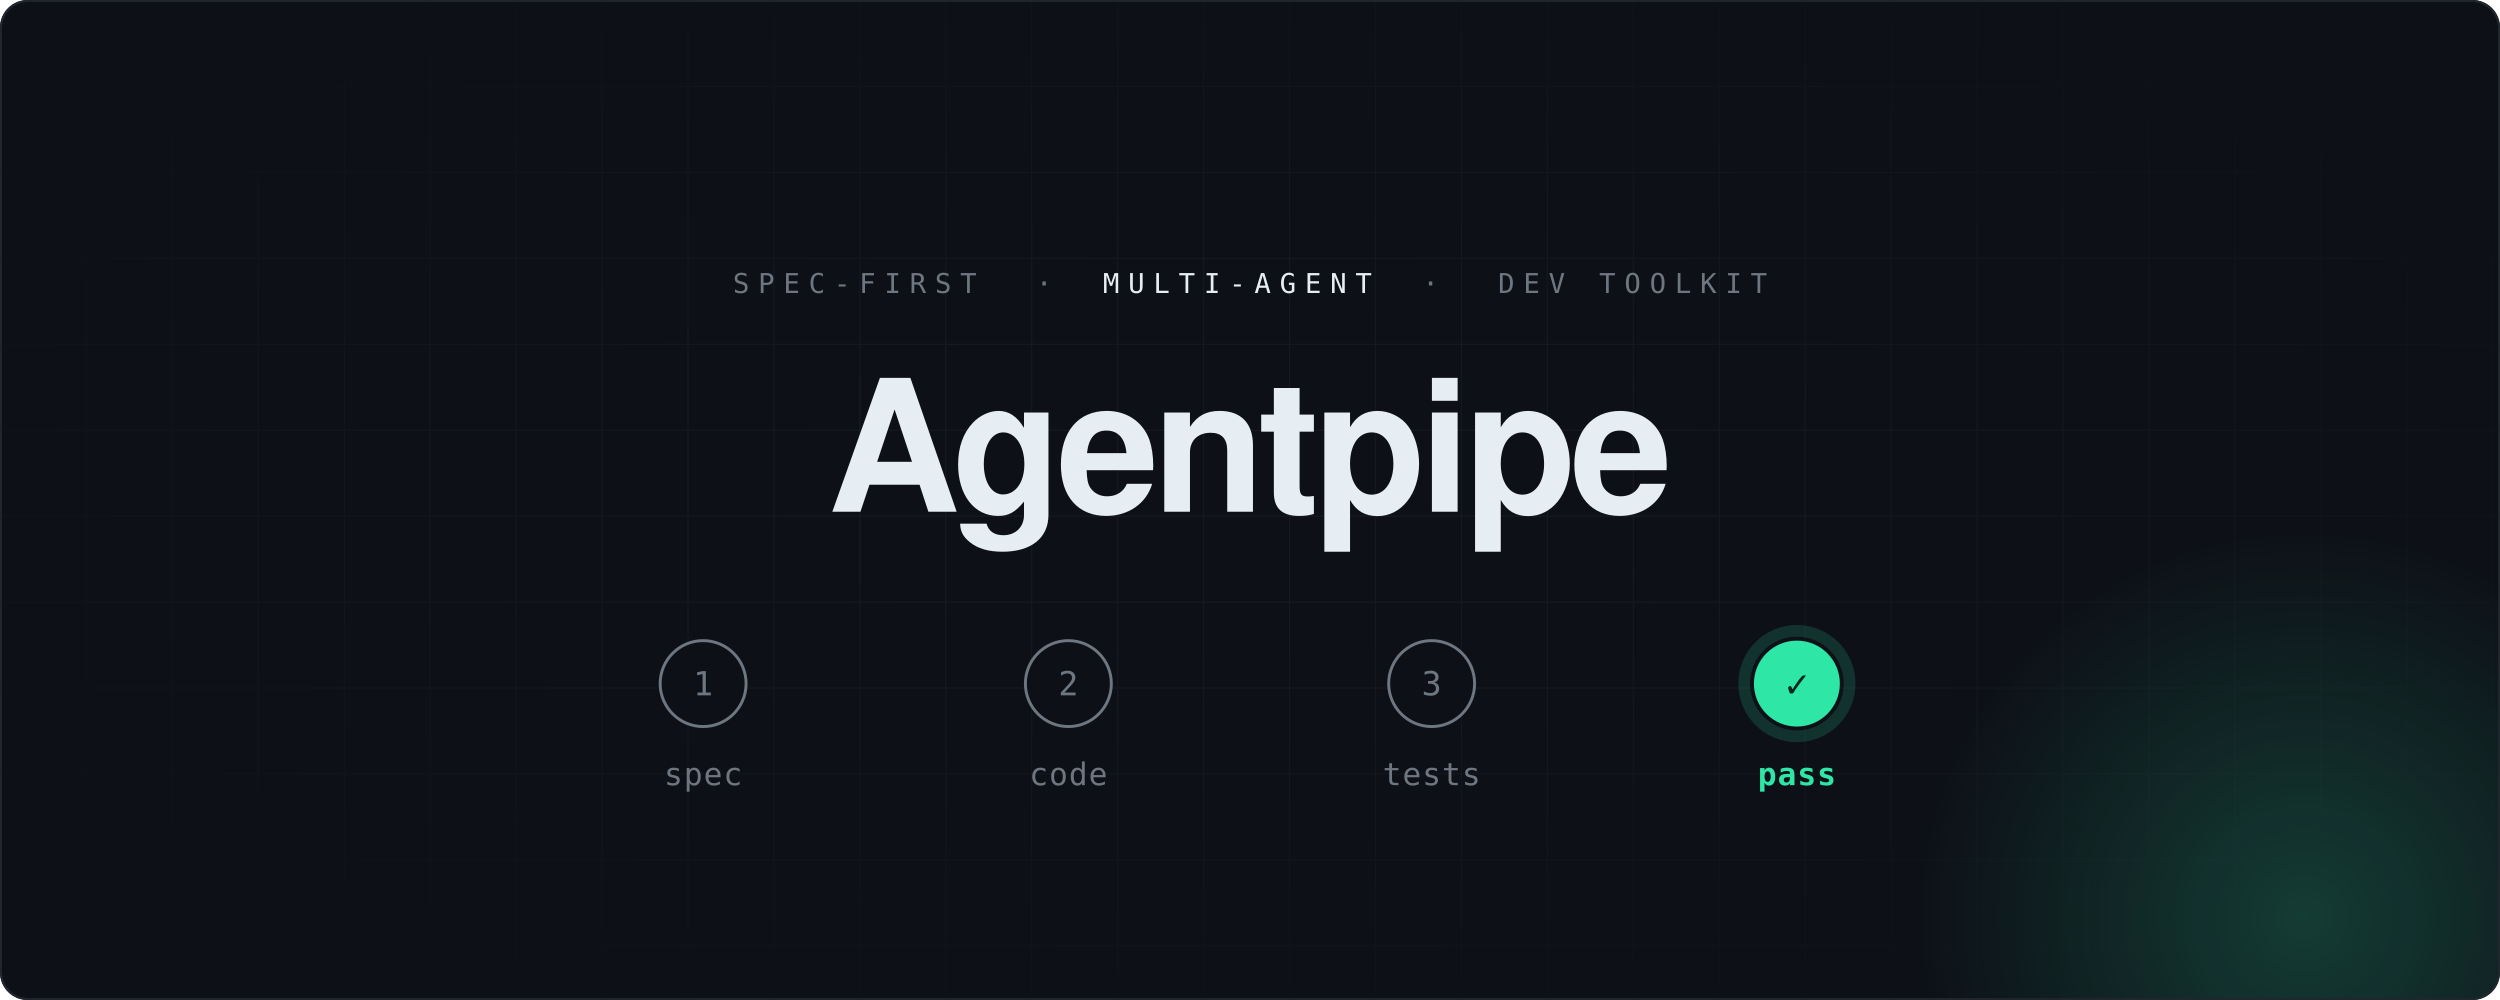
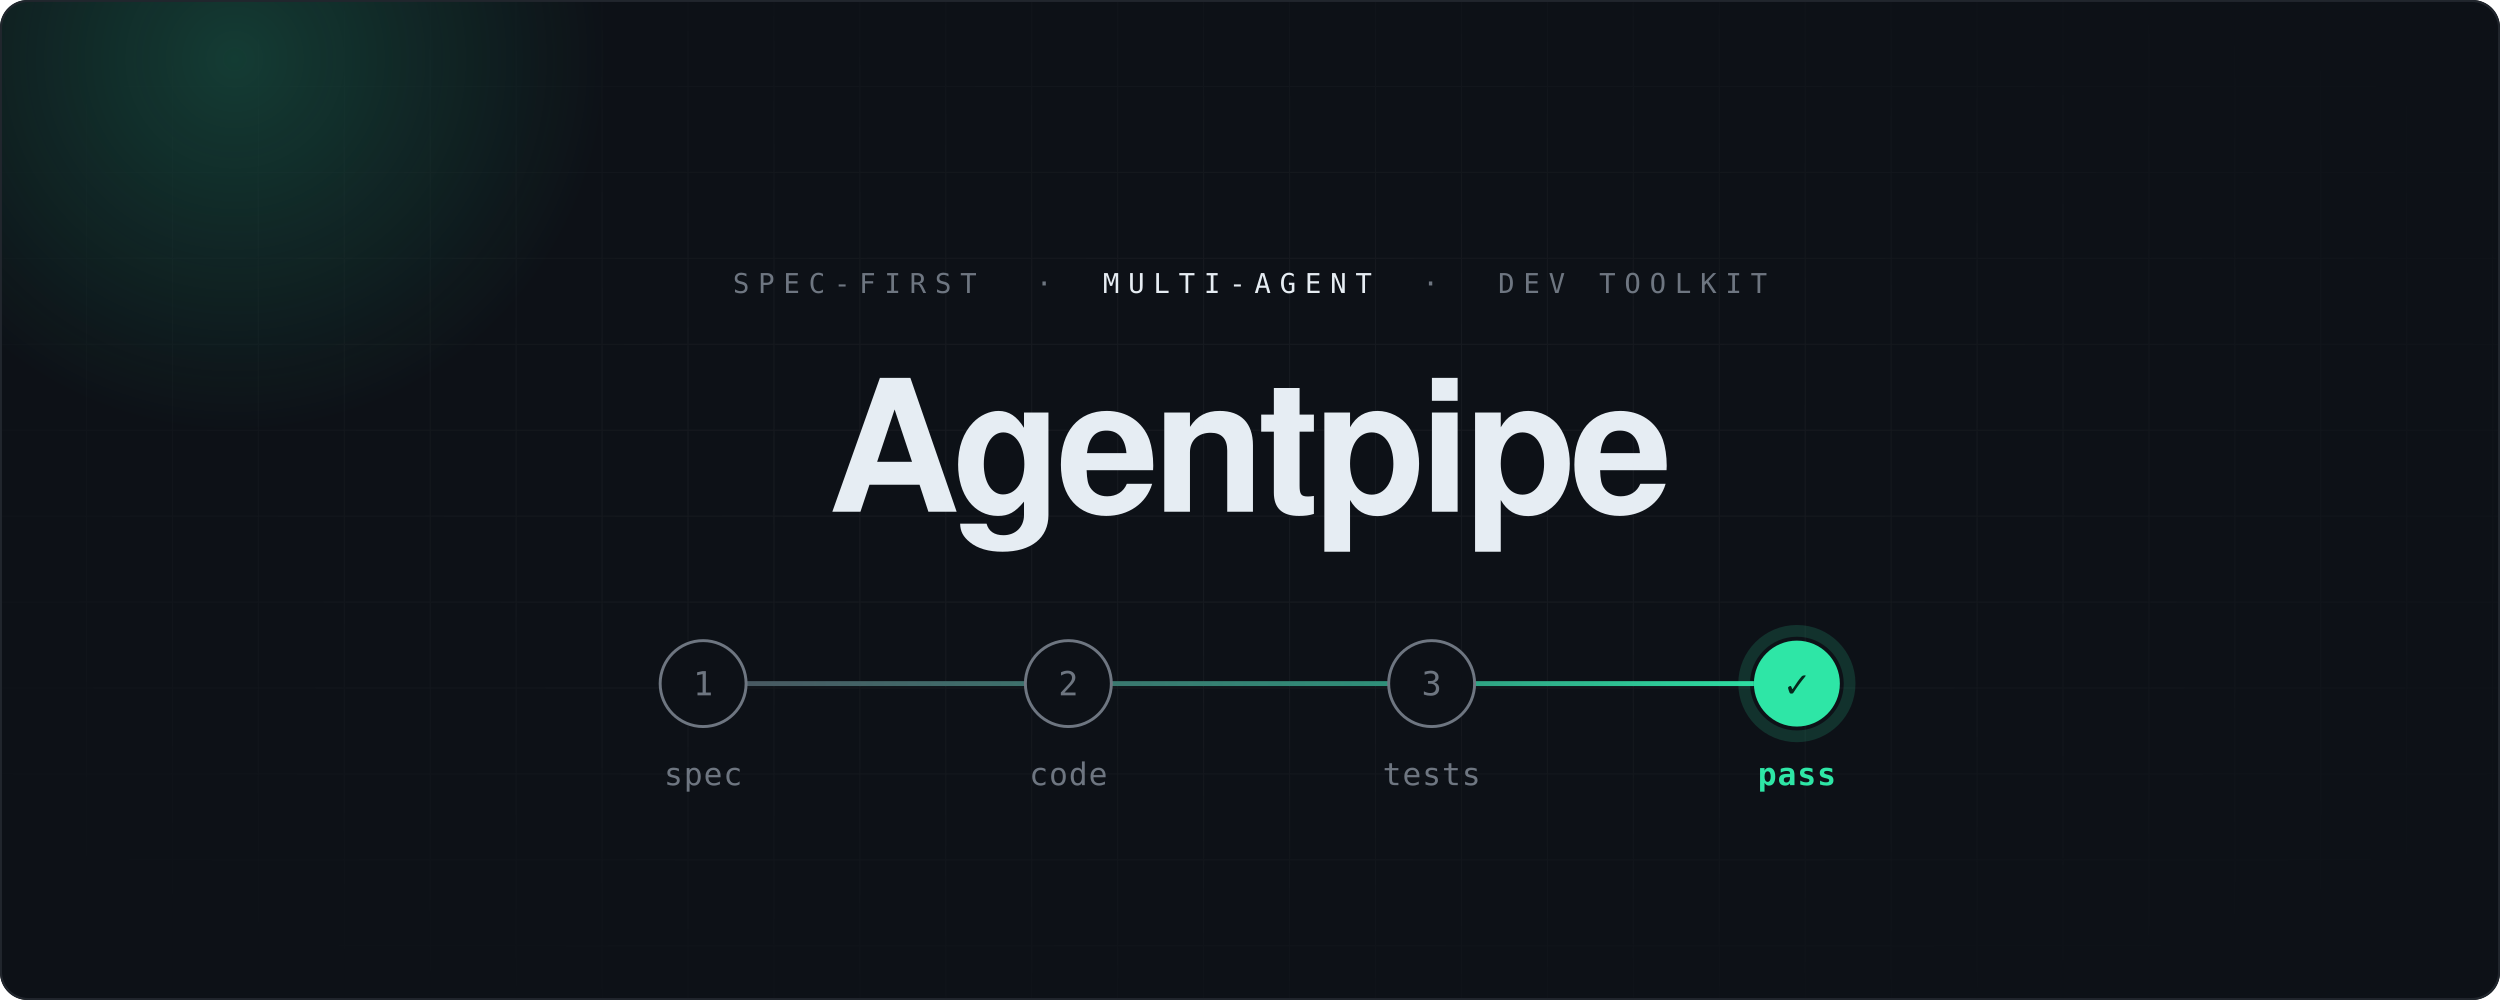
<svg xmlns="http://www.w3.org/2000/svg" viewBox="0 0 1280 512" width="1280" height="512" role="img" aria-label="Agentpipe — spec-first multi-agent dev toolkit">
  <defs>
    <radialGradient id="fade" cx="50%" cy="48%" r="62%">
      <stop offset="25%" stop-color="#ffffff" />
      <stop offset="100%" stop-color="#000000" />
    </radialGradient>
    <mask id="fademask">
      <rect width="1280" height="512" fill="url(#fade)" />
    </mask>
    <pattern id="grid" width="44" height="44" patternUnits="userSpaceOnUse">
      <path d="M44 0H0V44" fill="none" stroke="#E6EDF3" stroke-opacity="0.045" stroke-width="1" />
    </pattern>
    <radialGradient id="glow" cx="50%" cy="50%" r="50%">
      <stop offset="0%" stop-color="#2EE6A6" stop-opacity="0.2" />
      <stop offset="66%" stop-color="#2EE6A6" stop-opacity="0" />
    </radialGradient>
-     <linearGradient id="track" x1="0" y1="0" x2="1" y2="0">
-       <stop offset="0" stop-color="#36404a" />
-       <stop offset="0.7" stop-color="#2f6d61" />
+     <linearGradient id="track" gradientUnits="userSpaceOnUse" x1="360" y1="350" x2="920" y2="350">
+       <stop offset="0" stop-color="#4a5560" />
+       <stop offset="0.62" stop-color="#2f8f79" />
      <stop offset="1" stop-color="#2EE6A6" />
    </linearGradient>
    <clipPath id="round">
      <rect width="1280" height="512" rx="14" />
    </clipPath>
  </defs>
  <g clip-path="url(#round)" font-family="ui-monospace, SFMono-Regular, Menlo, Consolas, monospace">
    <rect width="1280" height="512" fill="#0D1117" />
-     <circle cx="1180" cy="470" r="300" fill="url(#glow)" />
+     <circle cx="120" cy="30" r="290" fill="url(#glow)" />
    <rect width="1280" height="512" fill="url(#grid)" mask="url(#fademask)" />
    <text x="640" y="150" text-anchor="middle" font-size="14" letter-spacing="4.5" fill="#6E7681">SPEC-FIRST  ·  <tspan fill="#E6EDF3">MULTI-AGENT</tspan>  ·  DEV TOOLKIT</text>
    <text x="640" y="262" text-anchor="middle" font-family="-apple-system, BlinkMacSystemFont, 'Segoe UI', Helvetica, Arial, sans-serif" font-size="94" font-weight="800" letter-spacing="-3.2" fill="#E6EDF3">Agentpipe</text>
-     <line x1="360" y1="350" x2="920" y2="350" stroke="url(#track)" stroke-width="2" />
+     <line x1="382" y1="350" x2="525" y2="350" stroke="url(#track)" stroke-width="2.5" />
+     <line x1="569" y1="350" x2="711" y2="350" stroke="url(#track)" stroke-width="2.5" />
+     <line x1="755" y1="350" x2="898" y2="350" stroke="url(#track)" stroke-width="2.5" />
    <circle cx="360" cy="350" r="22" fill="#0D1117" stroke="#6E7681" stroke-width="1.5" />
    <text x="360" y="356" text-anchor="middle" font-size="17" fill="#6E7681">1</text>
    <text x="360" y="402" text-anchor="middle" font-size="16" letter-spacing="0.5" fill="#6E7681">spec</text>
    <circle cx="547" cy="350" r="22" fill="#0D1117" stroke="#6E7681" stroke-width="1.5" />
    <text x="547" y="356" text-anchor="middle" font-size="17" fill="#6E7681">2</text>
    <text x="547" y="402" text-anchor="middle" font-size="16" letter-spacing="0.5" fill="#6E7681">code</text>
    <circle cx="733" cy="350" r="22" fill="#0D1117" stroke="#6E7681" stroke-width="1.5" />
    <text x="733" y="356" text-anchor="middle" font-size="17" fill="#6E7681">3</text>
    <text x="733" y="402" text-anchor="middle" font-size="16" letter-spacing="0.5" fill="#6E7681">tests</text>
    <circle cx="920" cy="350" r="27" fill="none" stroke="#2EE6A6" stroke-opacity="0.16" stroke-width="6" />
    <circle cx="920" cy="350" r="22" fill="#2EE6A6" />
    <text x="920" y="357" text-anchor="middle" font-size="20" fill="#06281d">✓</text>
    <text x="920" y="402" text-anchor="middle" font-size="16" letter-spacing="0.5" font-weight="600" fill="#2EE6A6">pass</text>
  </g>
  <rect x="0.5" y="0.5" width="1279" height="511" rx="14" fill="none" stroke="#21262D" />
</svg>
